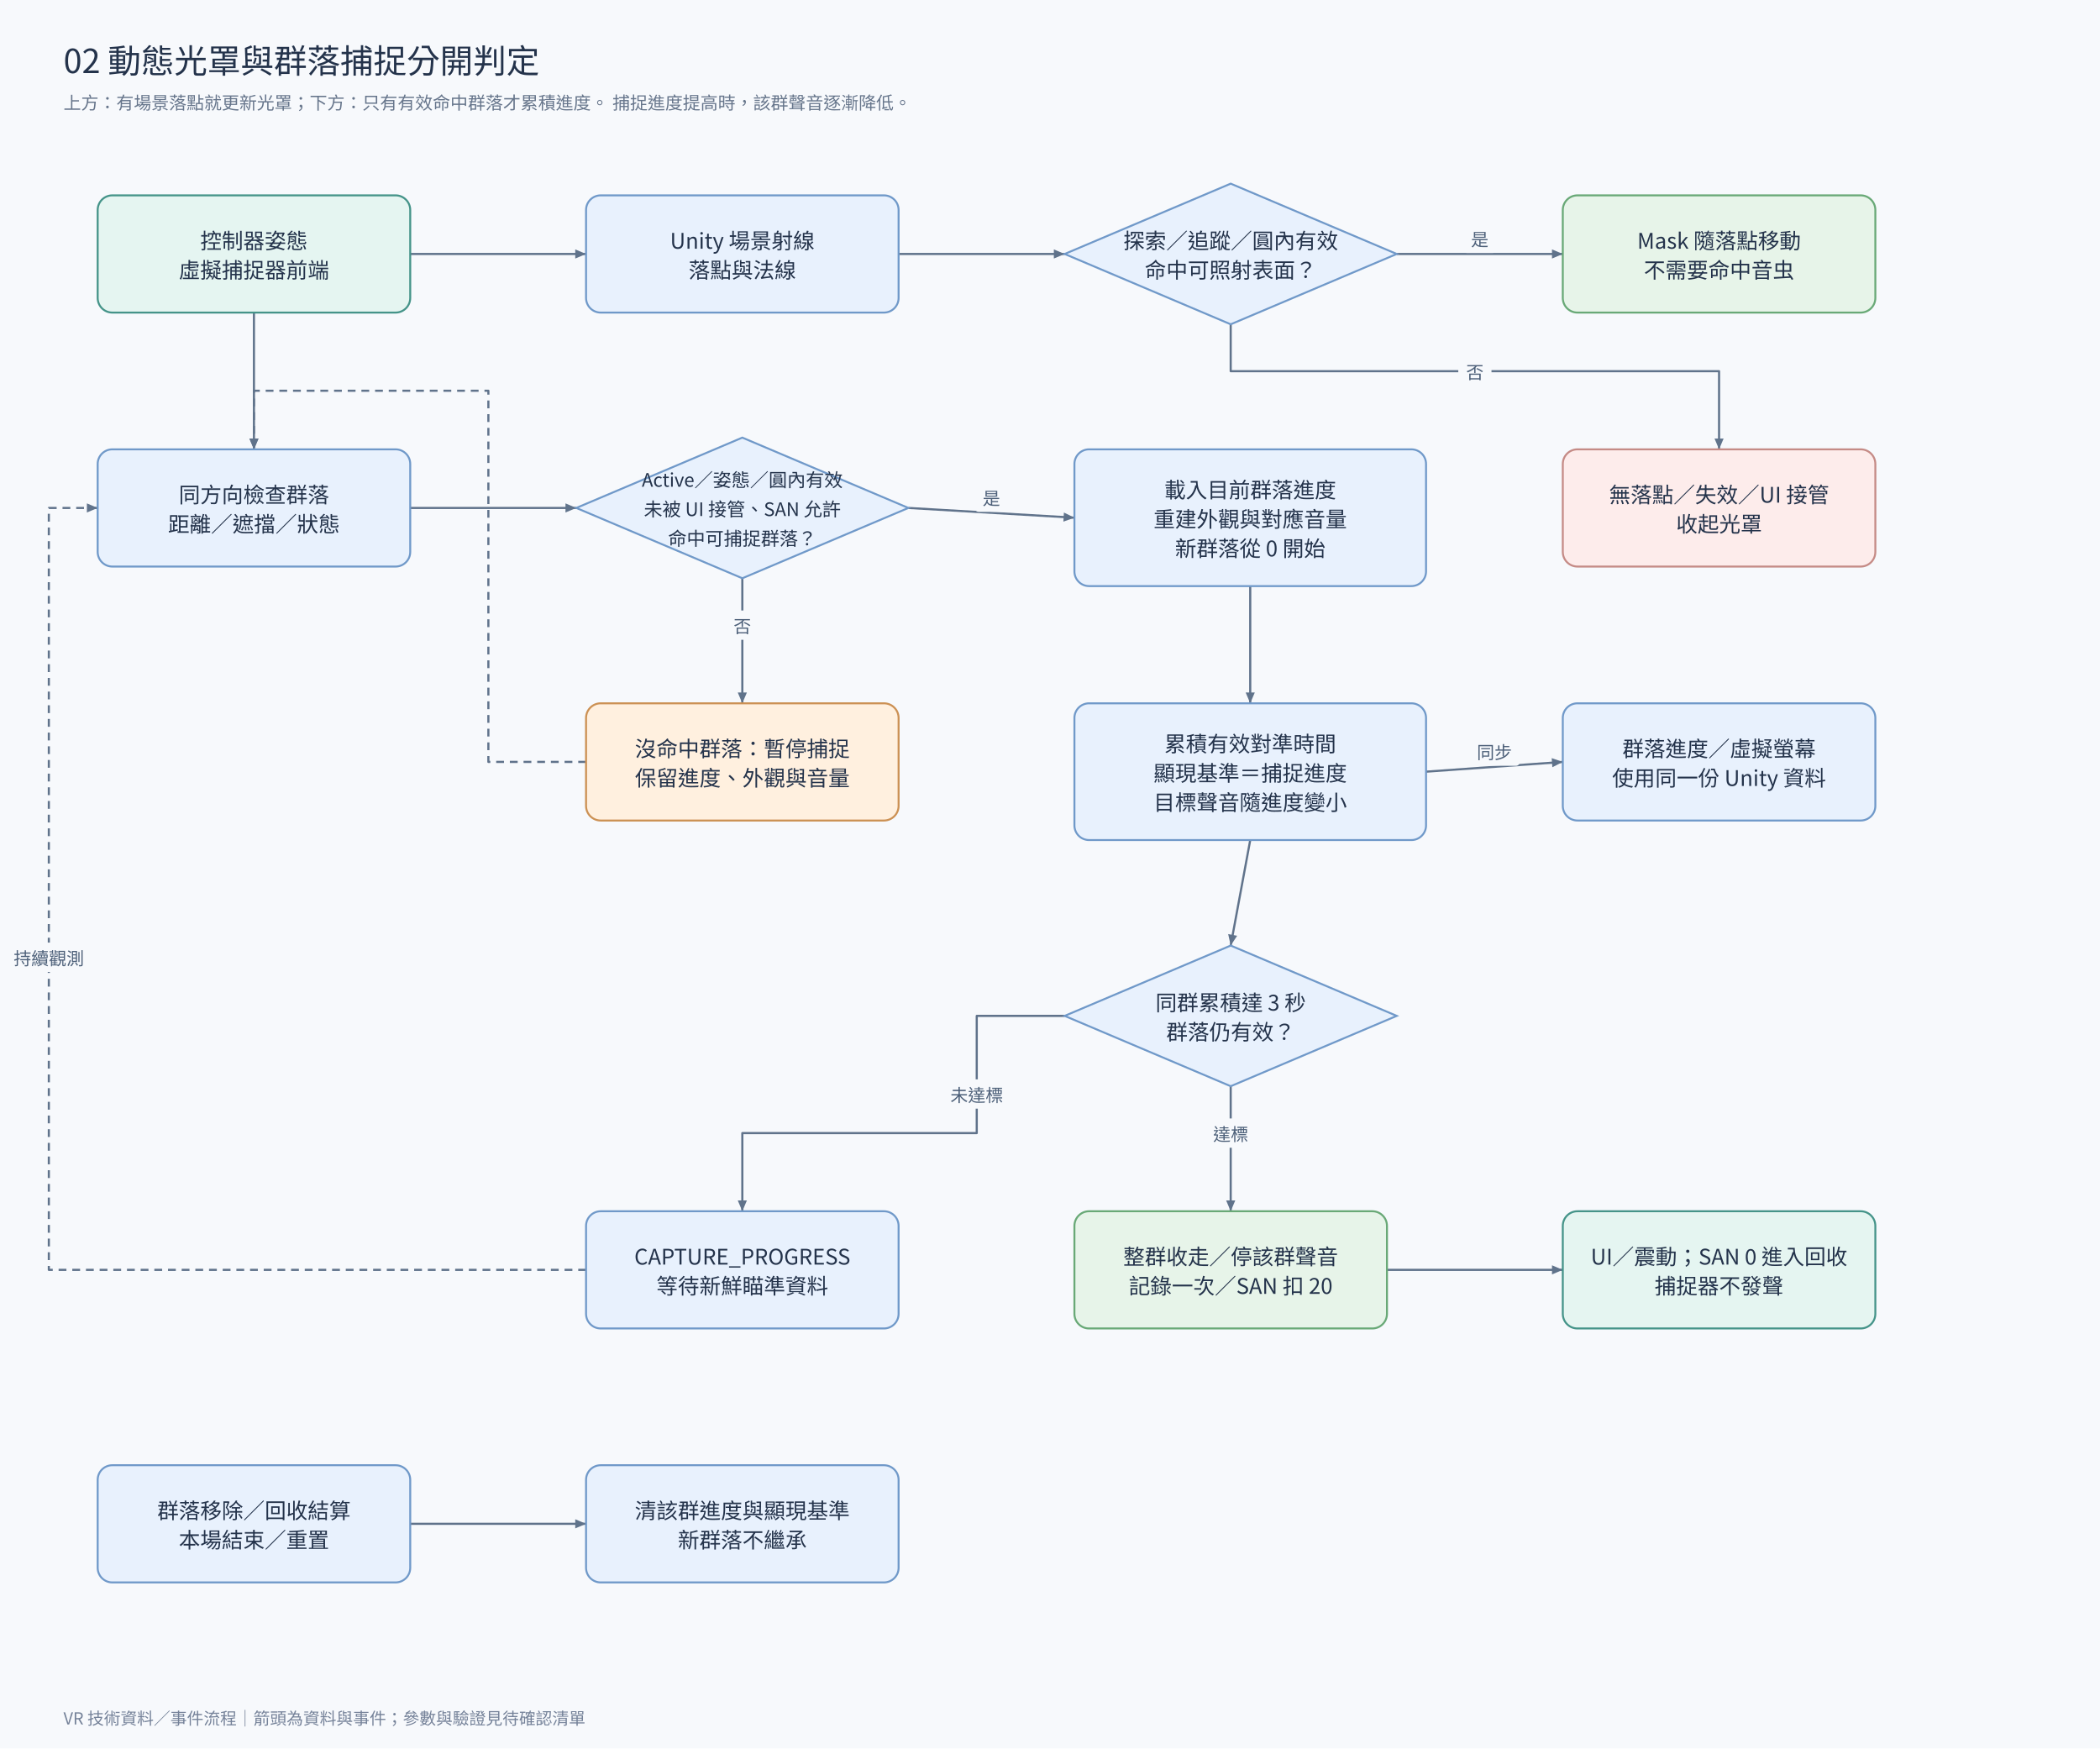
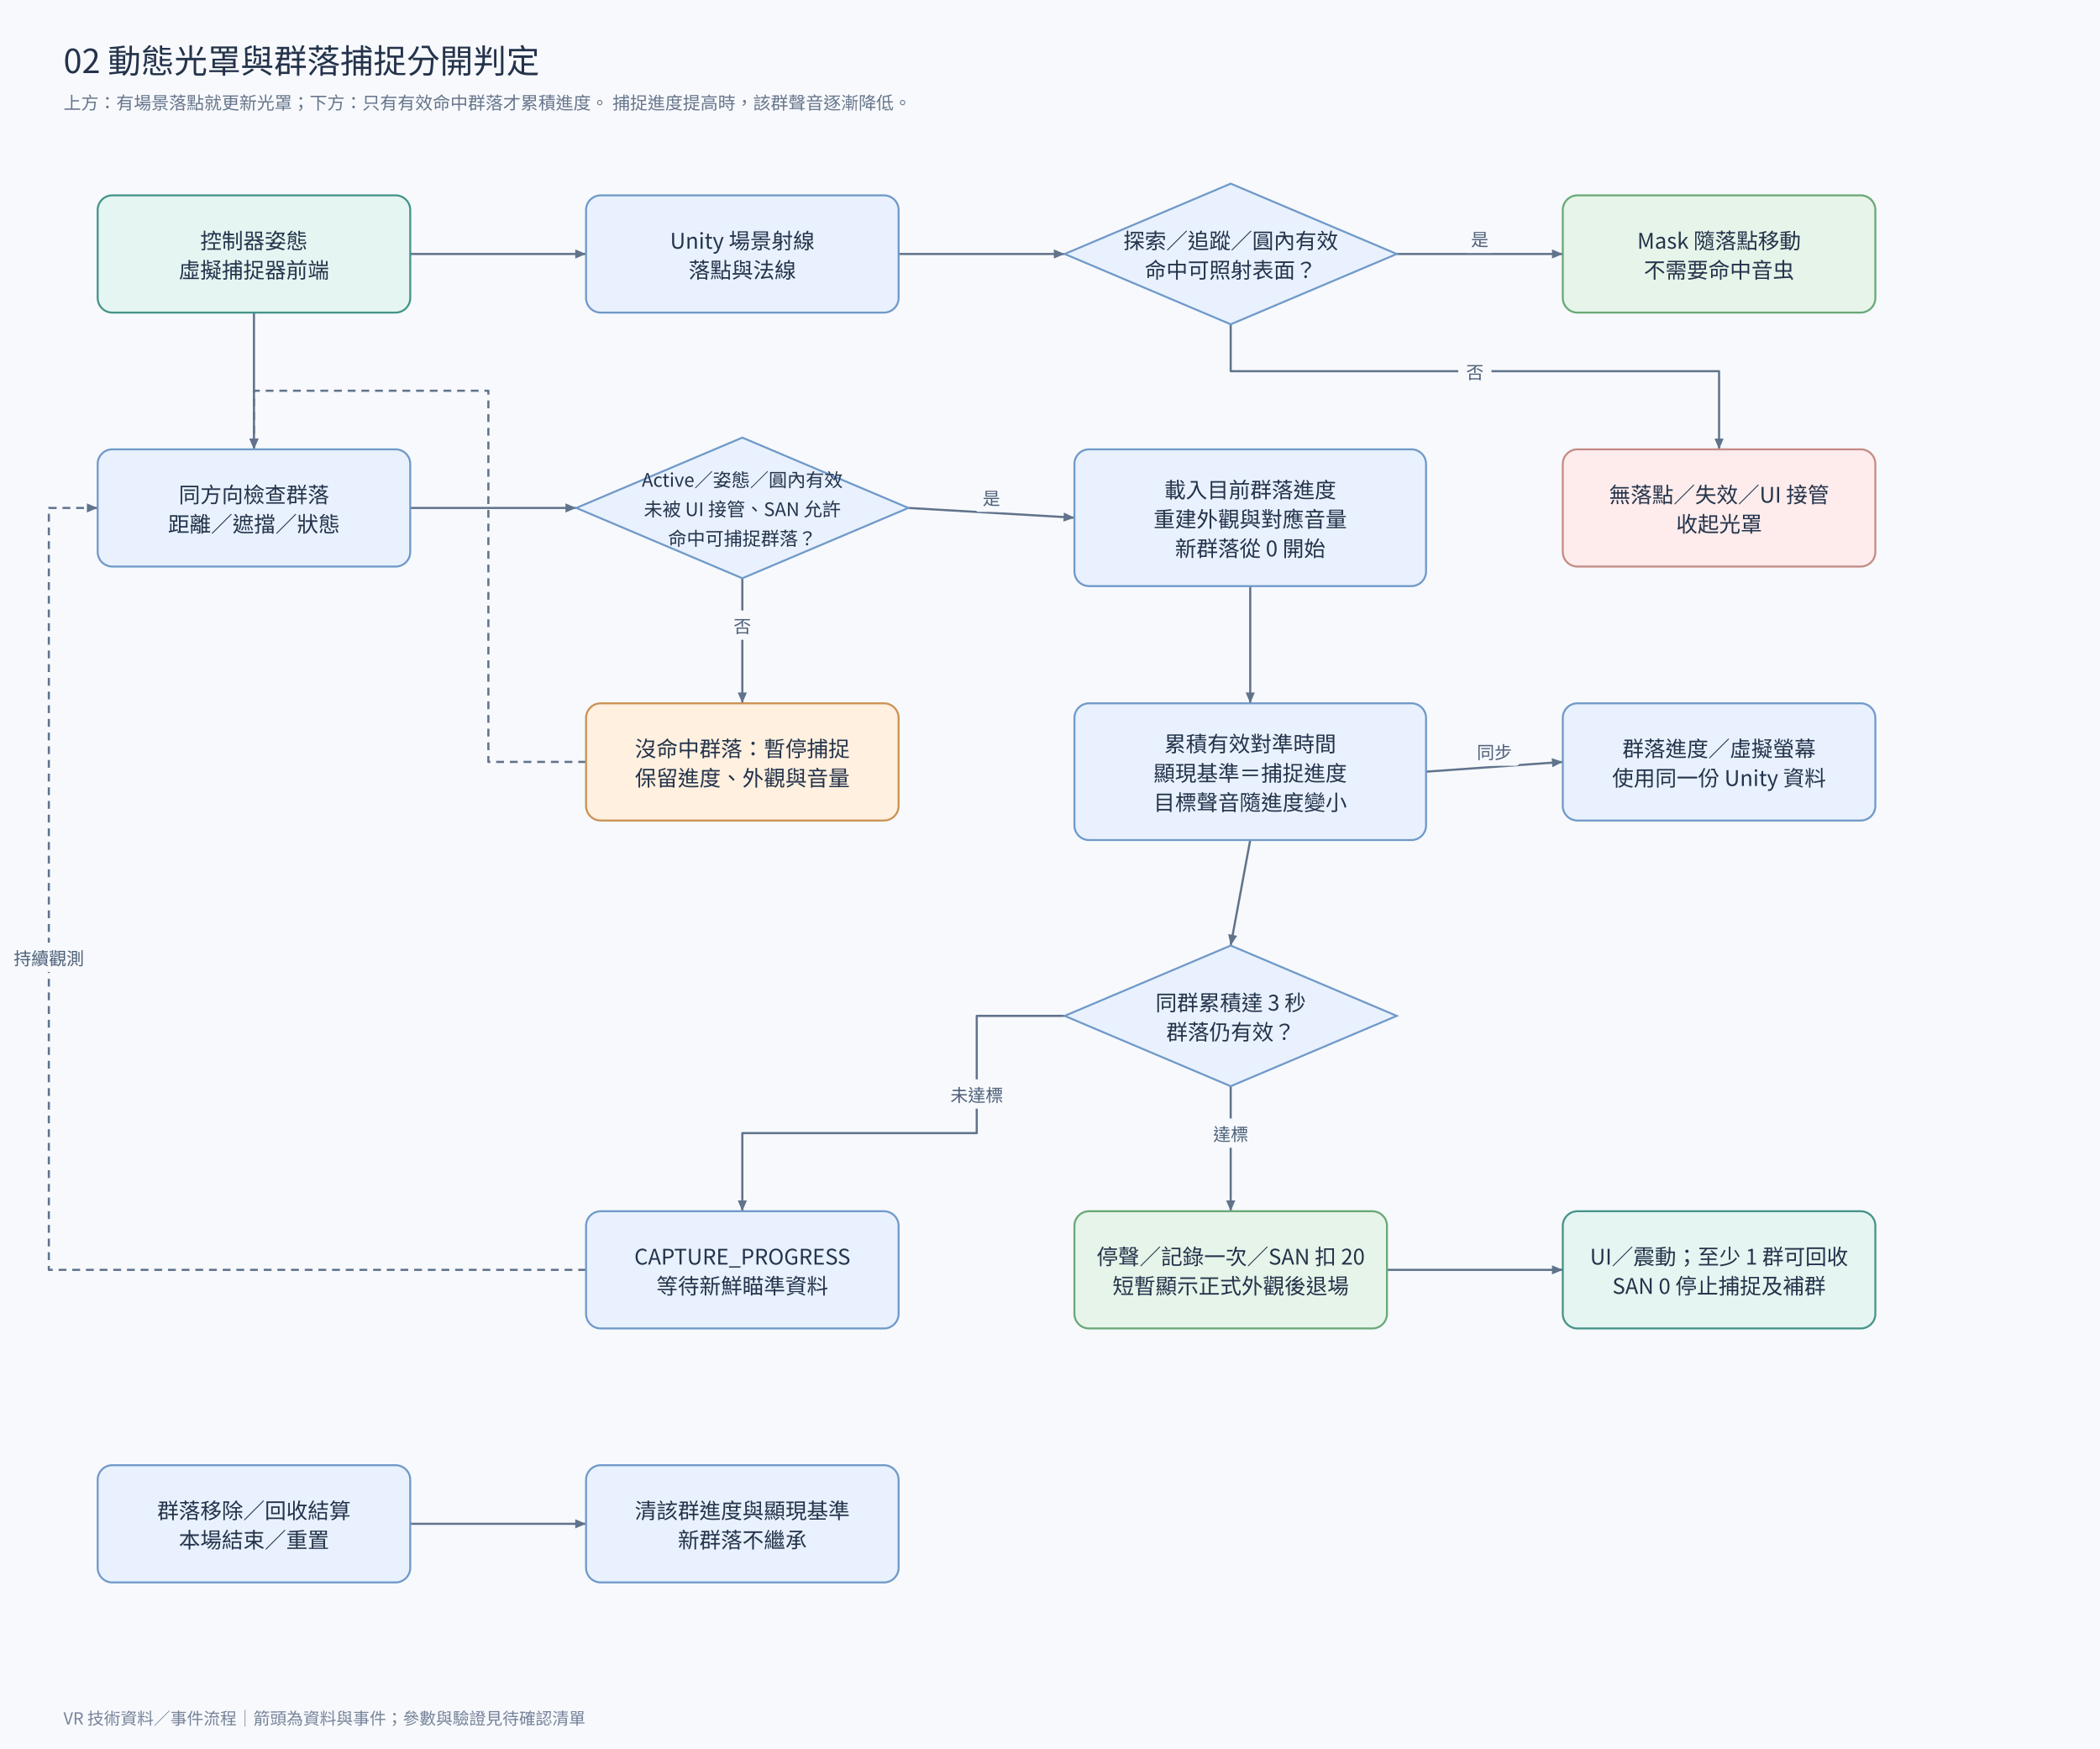
<svg xmlns="http://www.w3.org/2000/svg" width="2150" height="1790" viewBox="0 0 2150 1790">
  <rect width="2150" height="1790" fill="#f7f9fc" />
  <polyline points="420,260.0 600,260.0" fill="none" stroke="#60738b" stroke-width="2.2" stroke-linejoin="round" />
  <polygon points="600.00,260.00 588.95,264.67 588.95,255.33" fill="#60738b" />
  <polyline points="920,260.0 1090,260.0" fill="none" stroke="#60738b" stroke-width="2.2" stroke-linejoin="round" />
  <polygon points="1090.00,260.00 1078.95,264.67 1078.95,255.33" fill="#60738b" />
  <polyline points="1430,260.0 1600,260.0" fill="none" stroke="#60738b" stroke-width="2.2" stroke-linejoin="round" />
  <polygon points="1600.00,260.00 1588.95,264.67 1588.95,255.33" fill="#60738b" />
  <rect x="1498.0" y="229.0" width="34.0" height="30" rx="4" fill="#f7f9fc" />
  <text x="1515.0" y="244.0" dominant-baseline="central" font-family="Microsoft JhengHei, Noto Sans CJK TC, sans-serif" font-size="18" fill="#4d6079" text-anchor="middle">是</text>
  <polyline points="1260.0,332 1260,380 1760,380 1760.0,460" fill="none" stroke="#60738b" stroke-width="2.2" stroke-linejoin="round" />
  <polygon points="1760.00,460.00 1755.33,448.95 1764.67,448.95" fill="#60738b" />
  <rect x="1493.0" y="365" width="34.0" height="30" rx="4" fill="#f7f9fc" />
  <text x="1510" y="380" dominant-baseline="central" font-family="Microsoft JhengHei, Noto Sans CJK TC, sans-serif" font-size="18" fill="#4d6079" text-anchor="middle">否</text>
  <polyline points="260.0,320 260.0,460" fill="none" stroke="#60738b" stroke-width="2.2" stroke-linejoin="round" />
  <polygon points="260.00,460.00 255.33,448.95 264.67,448.95" fill="#60738b" />
  <polyline points="420,520.0 590,520.0" fill="none" stroke="#60738b" stroke-width="2.2" stroke-linejoin="round" />
  <polygon points="590.00,520.00 578.95,524.67 578.95,515.33" fill="#60738b" />
  <polyline points="930,520.0 1100,530.0" fill="none" stroke="#60738b" stroke-width="2.2" stroke-linejoin="round" />
  <polygon points="1100.00,530.00 1088.69,534.02 1089.24,524.69" fill="#60738b" />
  <rect x="998.0" y="494.0" width="34.0" height="30" rx="4" fill="#f7f9fc" />
  <text x="1015.0" y="509.0" dominant-baseline="central" font-family="Microsoft JhengHei, Noto Sans CJK TC, sans-serif" font-size="18" fill="#4d6079" text-anchor="middle">是</text>
  <polyline points="760.0,592 760.0,720" fill="none" stroke="#60738b" stroke-width="2.2" stroke-linejoin="round" />
  <polygon points="760.00,720.00 755.33,708.95 764.67,708.95" fill="#60738b" />
  <rect x="743.0" y="625.0" width="34.0" height="30" rx="4" fill="#f7f9fc" />
  <text x="760.0" y="640.0" dominant-baseline="central" font-family="Microsoft JhengHei, Noto Sans CJK TC, sans-serif" font-size="18" fill="#4d6079" text-anchor="middle">否</text>
  <polyline points="600,780.0 500,780 500,400 260,400 260.0,460" fill="none" stroke="#60738b" stroke-width="2.2" stroke-linejoin="round" stroke-dasharray="8 6" />
  <polygon points="260.00,460.00 255.33,448.95 264.67,448.95" fill="#60738b" />
  <polyline points="1280.0,600 1280.0,720" fill="none" stroke="#60738b" stroke-width="2.2" stroke-linejoin="round" />
  <polygon points="1280.00,720.00 1275.33,708.95 1284.67,708.95" fill="#60738b" />
  <polyline points="1460,790.0 1600,780.0" fill="none" stroke="#60738b" stroke-width="2.2" stroke-linejoin="round" />
  <polygon points="1600.00,780.00 1589.31,785.45 1588.64,776.13" fill="#60738b" />
  <rect x="1504.0" y="754.0" width="52.0" height="30" rx="4" fill="#f7f9fc" />
  <text x="1530.0" y="769.0" dominant-baseline="central" font-family="Microsoft JhengHei, Noto Sans CJK TC, sans-serif" font-size="18" fill="#4d6079" text-anchor="middle">同步</text>
  <polyline points="1280.0,860 1260.0,968" fill="none" stroke="#60738b" stroke-width="2.2" stroke-linejoin="round" />
  <polygon points="1260.00,968.00 1257.42,956.28 1266.61,957.98" fill="#60738b" />
  <polyline points="1090,1040.0 1000,1040 1000,1160 760,1160 760.0,1240" fill="none" stroke="#60738b" stroke-width="2.2" stroke-linejoin="round" />
  <polygon points="760.00,1240.00 755.33,1228.95 764.67,1228.95" fill="#60738b" />
  <rect x="965.0" y="1105" width="70.0" height="30" rx="4" fill="#f7f9fc" />
  <text x="1000" y="1120" dominant-baseline="central" font-family="Microsoft JhengHei, Noto Sans CJK TC, sans-serif" font-size="18" fill="#4d6079" text-anchor="middle">未達標</text>
  <polyline points="600,1300.0 50,1300 50,520 100,520.0" fill="none" stroke="#60738b" stroke-width="2.2" stroke-linejoin="round" stroke-dasharray="8 6" />
  <polygon points="100.00,520.00 88.95,524.67 88.95,515.33" fill="#60738b" />
  <rect x="6.0" y="965" width="88.0" height="30" rx="4" fill="#f7f9fc" />
  <text x="50" y="980" dominant-baseline="central" font-family="Microsoft JhengHei, Noto Sans CJK TC, sans-serif" font-size="18" fill="#4d6079" text-anchor="middle">持續觀測</text>
  <polyline points="1260.0,1112 1260.0,1240" fill="none" stroke="#60738b" stroke-width="2.2" stroke-linejoin="round" />
  <polygon points="1260.00,1240.00 1255.33,1228.95 1264.67,1228.95" fill="#60738b" />
  <rect x="1234.0" y="1145.0" width="52.0" height="30" rx="4" fill="#f7f9fc" />
  <text x="1260.0" y="1160.0" dominant-baseline="central" font-family="Microsoft JhengHei, Noto Sans CJK TC, sans-serif" font-size="18" fill="#4d6079" text-anchor="middle">達標</text>
  <polyline points="1420,1300.0 1600,1300.0" fill="none" stroke="#60738b" stroke-width="2.2" stroke-linejoin="round" />
  <polygon points="1600.00,1300.00 1588.95,1304.67 1588.95,1295.33" fill="#60738b" />
  <polyline points="420,1560.0 600,1560.0" fill="none" stroke="#60738b" stroke-width="2.2" stroke-linejoin="round" />
  <polygon points="600.00,1560.00 588.95,1564.67 588.95,1555.33" fill="#60738b" />
  <rect x="100" y="200" width="320" height="120" rx="15" fill="#e5f5f1" stroke="#459489" stroke-width="2" />
  <text x="260.0" y="245.0" dominant-baseline="central" font-family="Microsoft JhengHei, Noto Sans CJK TC, sans-serif" font-size="22" fill="#24334b" text-anchor="middle">控制器姿態</text>
  <text x="260.0" y="275.0" dominant-baseline="central" font-family="Microsoft JhengHei, Noto Sans CJK TC, sans-serif" font-size="22" fill="#24334b" text-anchor="middle">虛擬捕捉器前端</text>
  <rect x="600" y="200" width="320" height="120" rx="15" fill="#e8f1fd" stroke="#7099c9" stroke-width="2" />
  <text x="760.0" y="245.0" dominant-baseline="central" font-family="Microsoft JhengHei, Noto Sans CJK TC, sans-serif" font-size="22" fill="#24334b" text-anchor="middle">Unity 場景射線</text>
  <text x="760.0" y="275.0" dominant-baseline="central" font-family="Microsoft JhengHei, Noto Sans CJK TC, sans-serif" font-size="22" fill="#24334b" text-anchor="middle">落點與法線</text>
  <polygon points="1260.0,188 1430,260.0 1260.0,332 1090,260.0" fill="#e8f1fd" stroke="#7099c9" stroke-width="2" />
  <text x="1260.0" y="245.0" dominant-baseline="central" font-family="Microsoft JhengHei, Noto Sans CJK TC, sans-serif" font-size="22" fill="#24334b" text-anchor="middle">探索／追蹤／圓內有效</text>
  <text x="1260.0" y="275.0" dominant-baseline="central" font-family="Microsoft JhengHei, Noto Sans CJK TC, sans-serif" font-size="22" fill="#24334b" text-anchor="middle">命中可照射表面？</text>
  <rect x="1600" y="200" width="320" height="120" rx="15" fill="#e7f4e9" stroke="#69a977" stroke-width="2" />
  <text x="1760.0" y="245.0" dominant-baseline="central" font-family="Microsoft JhengHei, Noto Sans CJK TC, sans-serif" font-size="22" fill="#24334b" text-anchor="middle">Mask 隨落點移動</text>
  <text x="1760.0" y="275.0" dominant-baseline="central" font-family="Microsoft JhengHei, Noto Sans CJK TC, sans-serif" font-size="22" fill="#24334b" text-anchor="middle">不需要命中音虫</text>
  <rect x="1600" y="460" width="320" height="120" rx="15" fill="#fdeceb" stroke="#c58b86" stroke-width="2" />
  <text x="1760.0" y="505.0" dominant-baseline="central" font-family="Microsoft JhengHei, Noto Sans CJK TC, sans-serif" font-size="22" fill="#24334b" text-anchor="middle">無落點／失效／UI 接管</text>
  <text x="1760.0" y="535.0" dominant-baseline="central" font-family="Microsoft JhengHei, Noto Sans CJK TC, sans-serif" font-size="22" fill="#24334b" text-anchor="middle">收起光罩</text>
  <rect x="100" y="460" width="320" height="120" rx="15" fill="#e8f1fd" stroke="#7099c9" stroke-width="2" />
  <text x="260.0" y="505.0" dominant-baseline="central" font-family="Microsoft JhengHei, Noto Sans CJK TC, sans-serif" font-size="22" fill="#24334b" text-anchor="middle">同方向檢查群落</text>
  <text x="260.0" y="535.0" dominant-baseline="central" font-family="Microsoft JhengHei, Noto Sans CJK TC, sans-serif" font-size="22" fill="#24334b" text-anchor="middle">距離／遮擋／狀態</text>
  <polygon points="760.0,448 930,520.0 760.0,592 590,520.0" fill="#e8f1fd" stroke="#7099c9" stroke-width="2" />
  <text x="760.0" y="490.0" dominant-baseline="central" font-family="Microsoft JhengHei, Noto Sans CJK TC, sans-serif" font-size="19" fill="#24334b" text-anchor="middle">Active／姿態／圓內有效</text>
  <text x="760.0" y="520.0" dominant-baseline="central" font-family="Microsoft JhengHei, Noto Sans CJK TC, sans-serif" font-size="19" fill="#24334b" text-anchor="middle">未被 UI 接管、SAN 允許</text>
  <text x="760.0" y="550.0" dominant-baseline="central" font-family="Microsoft JhengHei, Noto Sans CJK TC, sans-serif" font-size="19" fill="#24334b" text-anchor="middle">命中可捕捉群落？</text>
  <rect x="600" y="720" width="320" height="120" rx="15" fill="#fff0df" stroke="#cc9154" stroke-width="2" />
  <text x="760.0" y="765.0" dominant-baseline="central" font-family="Microsoft JhengHei, Noto Sans CJK TC, sans-serif" font-size="22" fill="#24334b" text-anchor="middle">沒命中群落：暫停捕捉</text>
  <text x="760.0" y="795.0" dominant-baseline="central" font-family="Microsoft JhengHei, Noto Sans CJK TC, sans-serif" font-size="22" fill="#24334b" text-anchor="middle">保留進度、外觀與音量</text>
  <rect x="1100" y="460" width="360" height="140" rx="15" fill="#e8f1fd" stroke="#7099c9" stroke-width="2" />
  <text x="1280.0" y="500.0" dominant-baseline="central" font-family="Microsoft JhengHei, Noto Sans CJK TC, sans-serif" font-size="22" fill="#24334b" text-anchor="middle">載入目前群落進度</text>
  <text x="1280.0" y="530.0" dominant-baseline="central" font-family="Microsoft JhengHei, Noto Sans CJK TC, sans-serif" font-size="22" fill="#24334b" text-anchor="middle">重建外觀與對應音量</text>
  <text x="1280.0" y="560.0" dominant-baseline="central" font-family="Microsoft JhengHei, Noto Sans CJK TC, sans-serif" font-size="22" fill="#24334b" text-anchor="middle">新群落從 0 開始</text>
  <rect x="1100" y="720" width="360" height="140" rx="15" fill="#e8f1fd" stroke="#7099c9" stroke-width="2" />
  <text x="1280.0" y="760.0" dominant-baseline="central" font-family="Microsoft JhengHei, Noto Sans CJK TC, sans-serif" font-size="22" fill="#24334b" text-anchor="middle">累積有效對準時間</text>
  <text x="1280.0" y="790.0" dominant-baseline="central" font-family="Microsoft JhengHei, Noto Sans CJK TC, sans-serif" font-size="22" fill="#24334b" text-anchor="middle">顯現基準＝捕捉進度</text>
  <text x="1280.0" y="820.0" dominant-baseline="central" font-family="Microsoft JhengHei, Noto Sans CJK TC, sans-serif" font-size="22" fill="#24334b" text-anchor="middle">目標聲音隨進度變小</text>
  <rect x="1600" y="720" width="320" height="120" rx="15" fill="#e8f1fd" stroke="#7099c9" stroke-width="2" />
  <text x="1760.0" y="765.0" dominant-baseline="central" font-family="Microsoft JhengHei, Noto Sans CJK TC, sans-serif" font-size="22" fill="#24334b" text-anchor="middle">群落進度／虛擬螢幕</text>
  <text x="1760.0" y="795.0" dominant-baseline="central" font-family="Microsoft JhengHei, Noto Sans CJK TC, sans-serif" font-size="22" fill="#24334b" text-anchor="middle">使用同一份 Unity 資料</text>
  <polygon points="1260.0,968 1430,1040.0 1260.0,1112 1090,1040.0" fill="#e8f1fd" stroke="#7099c9" stroke-width="2" />
  <text x="1260.0" y="1025.0" dominant-baseline="central" font-family="Microsoft JhengHei, Noto Sans CJK TC, sans-serif" font-size="22" fill="#24334b" text-anchor="middle">同群累積達 3 秒</text>
  <text x="1260.0" y="1055.0" dominant-baseline="central" font-family="Microsoft JhengHei, Noto Sans CJK TC, sans-serif" font-size="22" fill="#24334b" text-anchor="middle">群落仍有效？</text>
  <rect x="600" y="1240" width="320" height="120" rx="15" fill="#e8f1fd" stroke="#7099c9" stroke-width="2" />
  <text x="760.0" y="1285.0" dominant-baseline="central" font-family="Microsoft JhengHei, Noto Sans CJK TC, sans-serif" font-size="22" fill="#24334b" text-anchor="middle">CAPTURE_PROGRESS</text>
  <text x="760.0" y="1315.0" dominant-baseline="central" font-family="Microsoft JhengHei, Noto Sans CJK TC, sans-serif" font-size="22" fill="#24334b" text-anchor="middle">等待新鮮瞄準資料</text>
  <rect x="1100" y="1240" width="320" height="120" rx="15" fill="#e7f4e9" stroke="#69a977" stroke-width="2" />
-   <text x="1260.0" y="1285.0" dominant-baseline="central" font-family="Microsoft JhengHei, Noto Sans CJK TC, sans-serif" font-size="22" fill="#24334b" text-anchor="middle">整群收走／停該群聲音</text>
-   <text x="1260.0" y="1315.0" dominant-baseline="central" font-family="Microsoft JhengHei, Noto Sans CJK TC, sans-serif" font-size="22" fill="#24334b" text-anchor="middle">記錄一次／SAN 扣 20</text>
+   <text x="1260.0" y="1285.0" dominant-baseline="central" font-family="Microsoft JhengHei, Noto Sans CJK TC, sans-serif" font-size="22" fill="#24334b" text-anchor="middle">停聲／記錄一次／SAN 扣 20</text>
+   <text x="1260.0" y="1315.0" dominant-baseline="central" font-family="Microsoft JhengHei, Noto Sans CJK TC, sans-serif" font-size="22" fill="#24334b" text-anchor="middle">短暫顯示正式外觀後退場</text>
  <rect x="1600" y="1240" width="320" height="120" rx="15" fill="#e5f5f1" stroke="#459489" stroke-width="2" />
-   <text x="1760.0" y="1285.0" dominant-baseline="central" font-family="Microsoft JhengHei, Noto Sans CJK TC, sans-serif" font-size="22" fill="#24334b" text-anchor="middle">UI／震動；SAN 0 進入回收</text>
-   <text x="1760.0" y="1315.0" dominant-baseline="central" font-family="Microsoft JhengHei, Noto Sans CJK TC, sans-serif" font-size="22" fill="#24334b" text-anchor="middle">捕捉器不發聲</text>
+   <text x="1760.0" y="1285.0" dominant-baseline="central" font-family="Microsoft JhengHei, Noto Sans CJK TC, sans-serif" font-size="22" fill="#24334b" text-anchor="middle">UI／震動；至少 1 群可回收</text>
+   <text x="1760.0" y="1315.0" dominant-baseline="central" font-family="Microsoft JhengHei, Noto Sans CJK TC, sans-serif" font-size="22" fill="#24334b" text-anchor="middle">SAN 0 停止捕捉及補群</text>
  <rect x="100" y="1500" width="320" height="120" rx="15" fill="#e8f1fd" stroke="#7099c9" stroke-width="2" />
  <text x="260.0" y="1545.0" dominant-baseline="central" font-family="Microsoft JhengHei, Noto Sans CJK TC, sans-serif" font-size="22" fill="#24334b" text-anchor="middle">群落移除／回收結算</text>
  <text x="260.0" y="1575.0" dominant-baseline="central" font-family="Microsoft JhengHei, Noto Sans CJK TC, sans-serif" font-size="22" fill="#24334b" text-anchor="middle">本場結束／重置</text>
  <rect x="600" y="1500" width="320" height="120" rx="15" fill="#e8f1fd" stroke="#7099c9" stroke-width="2" />
  <text x="760.0" y="1545.0" dominant-baseline="central" font-family="Microsoft JhengHei, Noto Sans CJK TC, sans-serif" font-size="22" fill="#24334b" text-anchor="middle">清該群進度與顯現基準</text>
  <text x="760.0" y="1575.0" dominant-baseline="central" font-family="Microsoft JhengHei, Noto Sans CJK TC, sans-serif" font-size="22" fill="#24334b" text-anchor="middle">新群落不繼承</text>
  <text x="65" y="60" dominant-baseline="central" font-family="Microsoft JhengHei, Noto Sans CJK TC, sans-serif" font-size="34" fill="#24334b" text-anchor="start">02  動態光罩與群落捕捉分開判定</text>
  <text x="65" y="104" dominant-baseline="central" font-family="Microsoft JhengHei, Noto Sans CJK TC, sans-serif" font-size="18" fill="#66758b" text-anchor="start">上方：有場景落點就更新光罩；下方：只有有效命中群落才累積進度。 捕捉進度提高時，該群聲音逐漸降低。</text>
  <text x="65" y="1758" dominant-baseline="central" font-family="Microsoft JhengHei, Noto Sans CJK TC, sans-serif" font-size="17" fill="#758299" text-anchor="start">VR 技術資料／事件流程｜箭頭為資料與事件；參數與驗證見待確認清單</text>
</svg>
